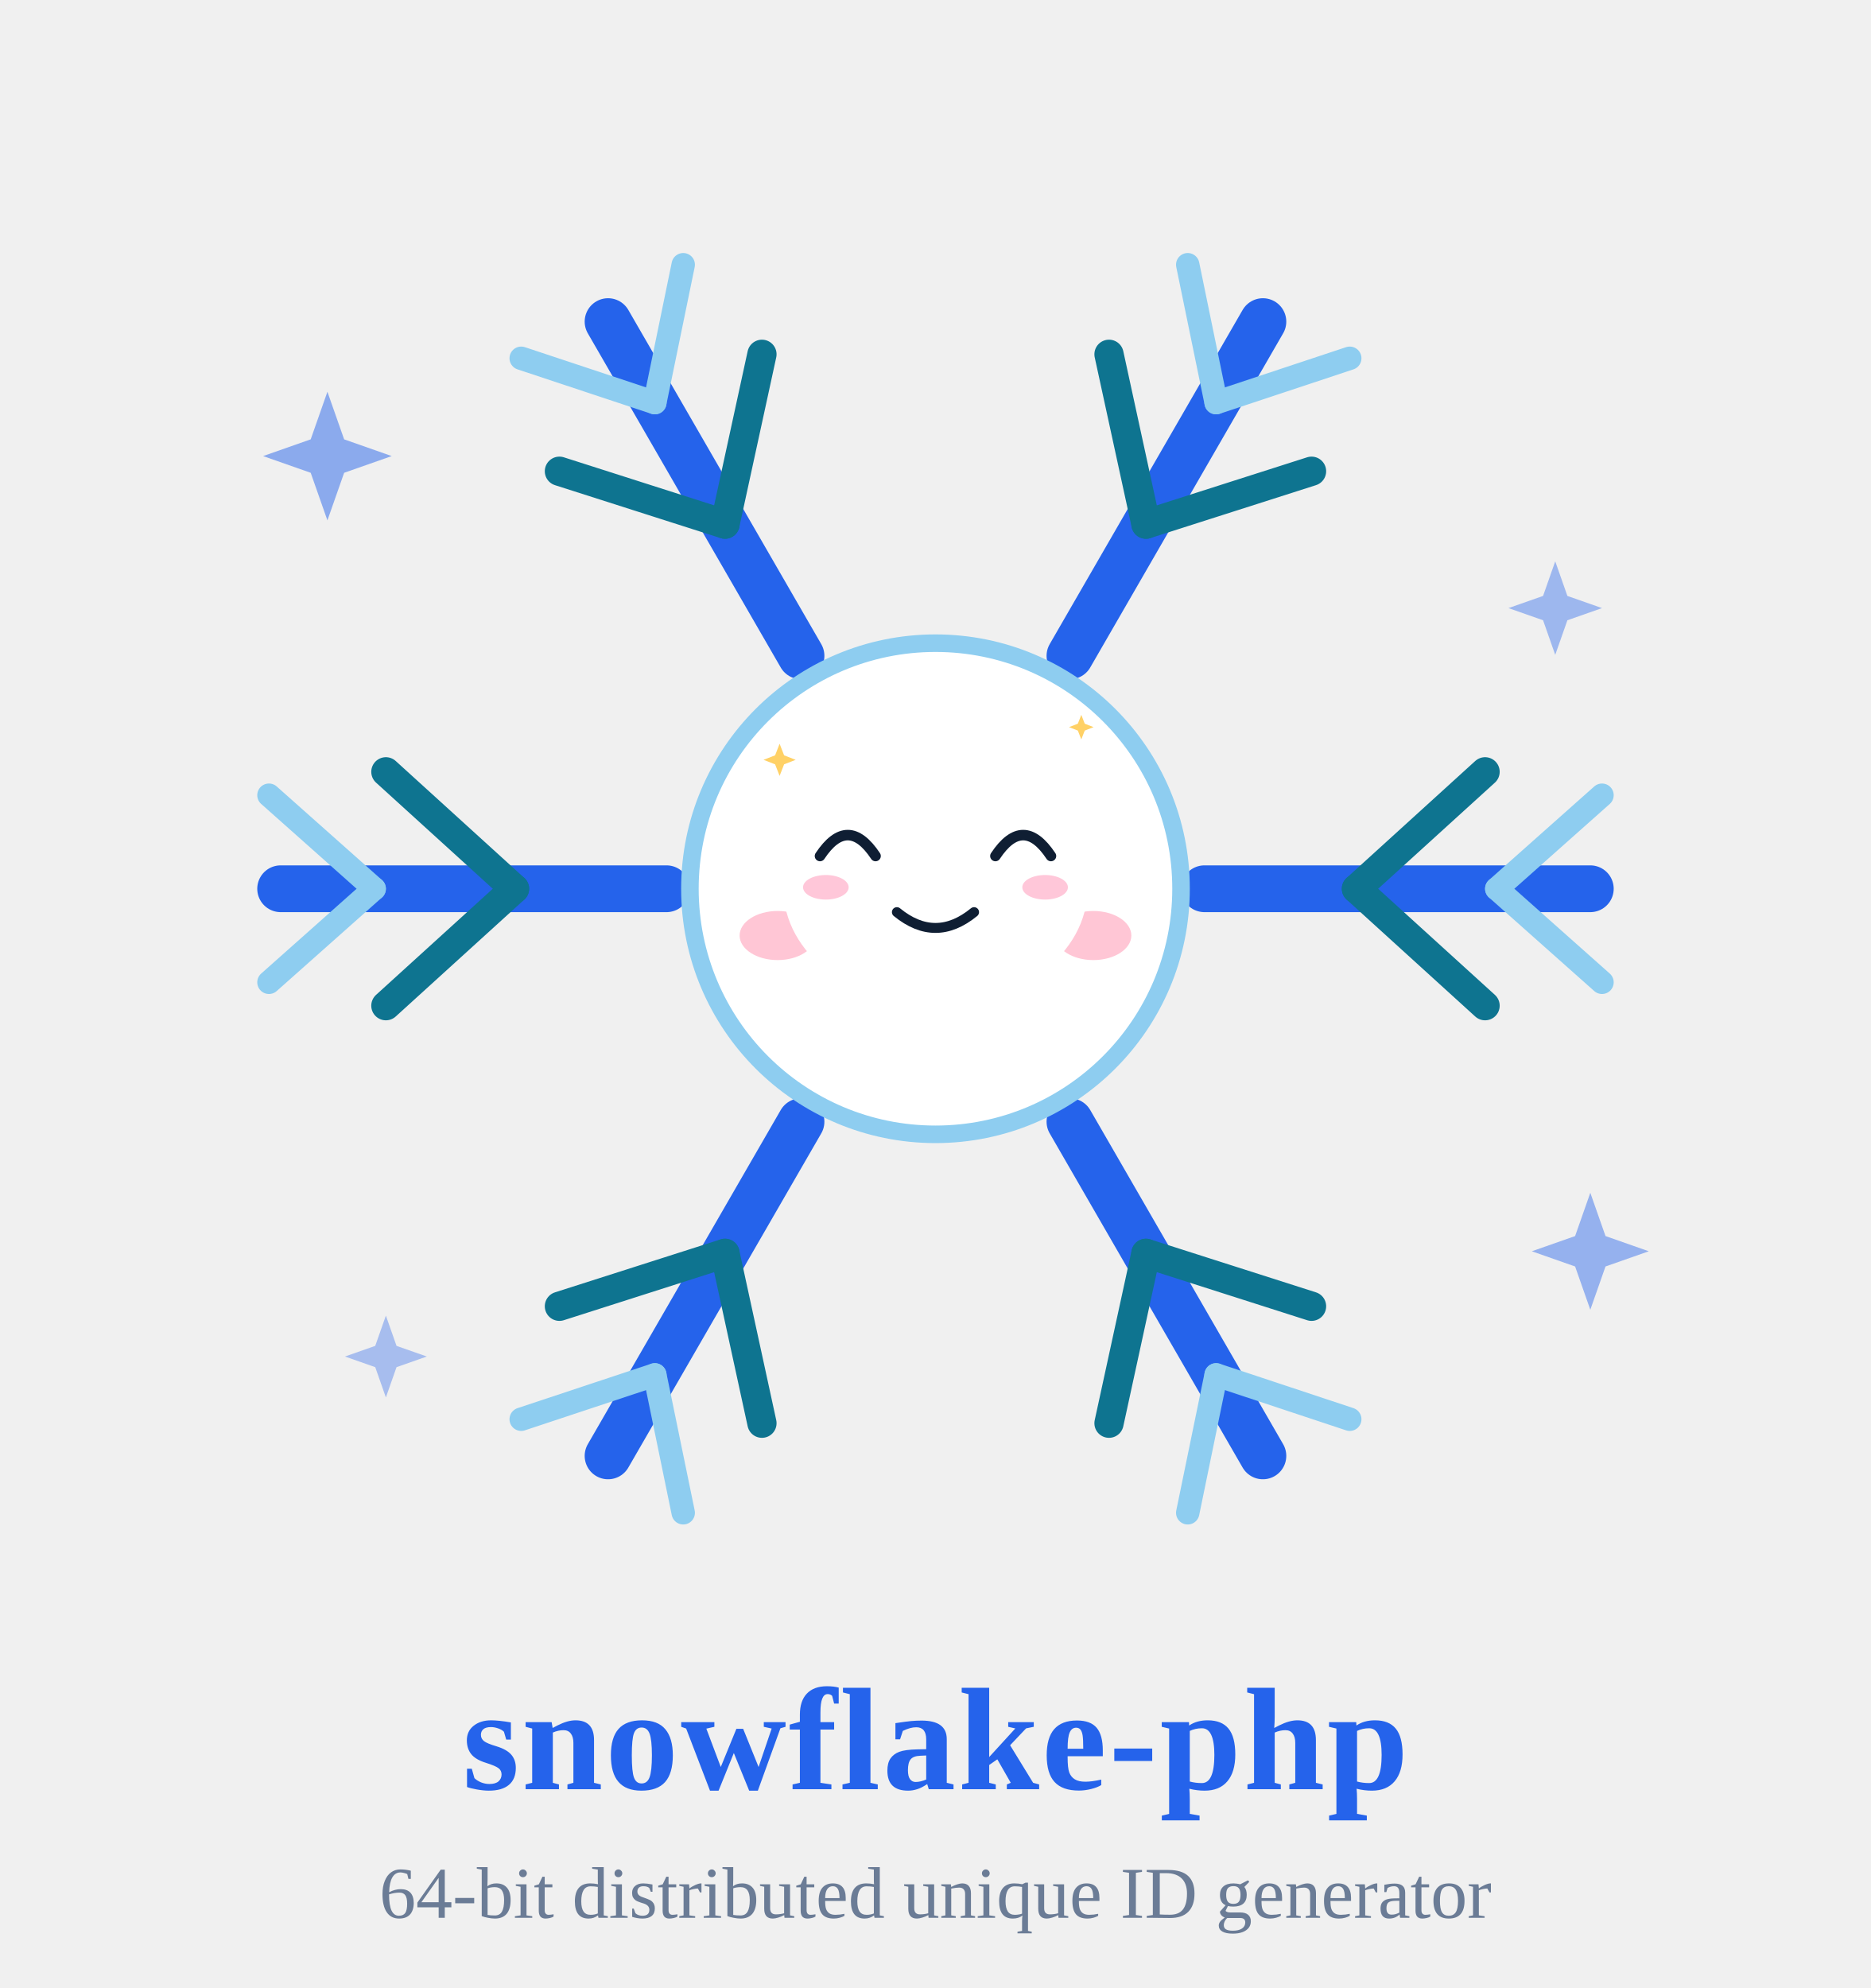
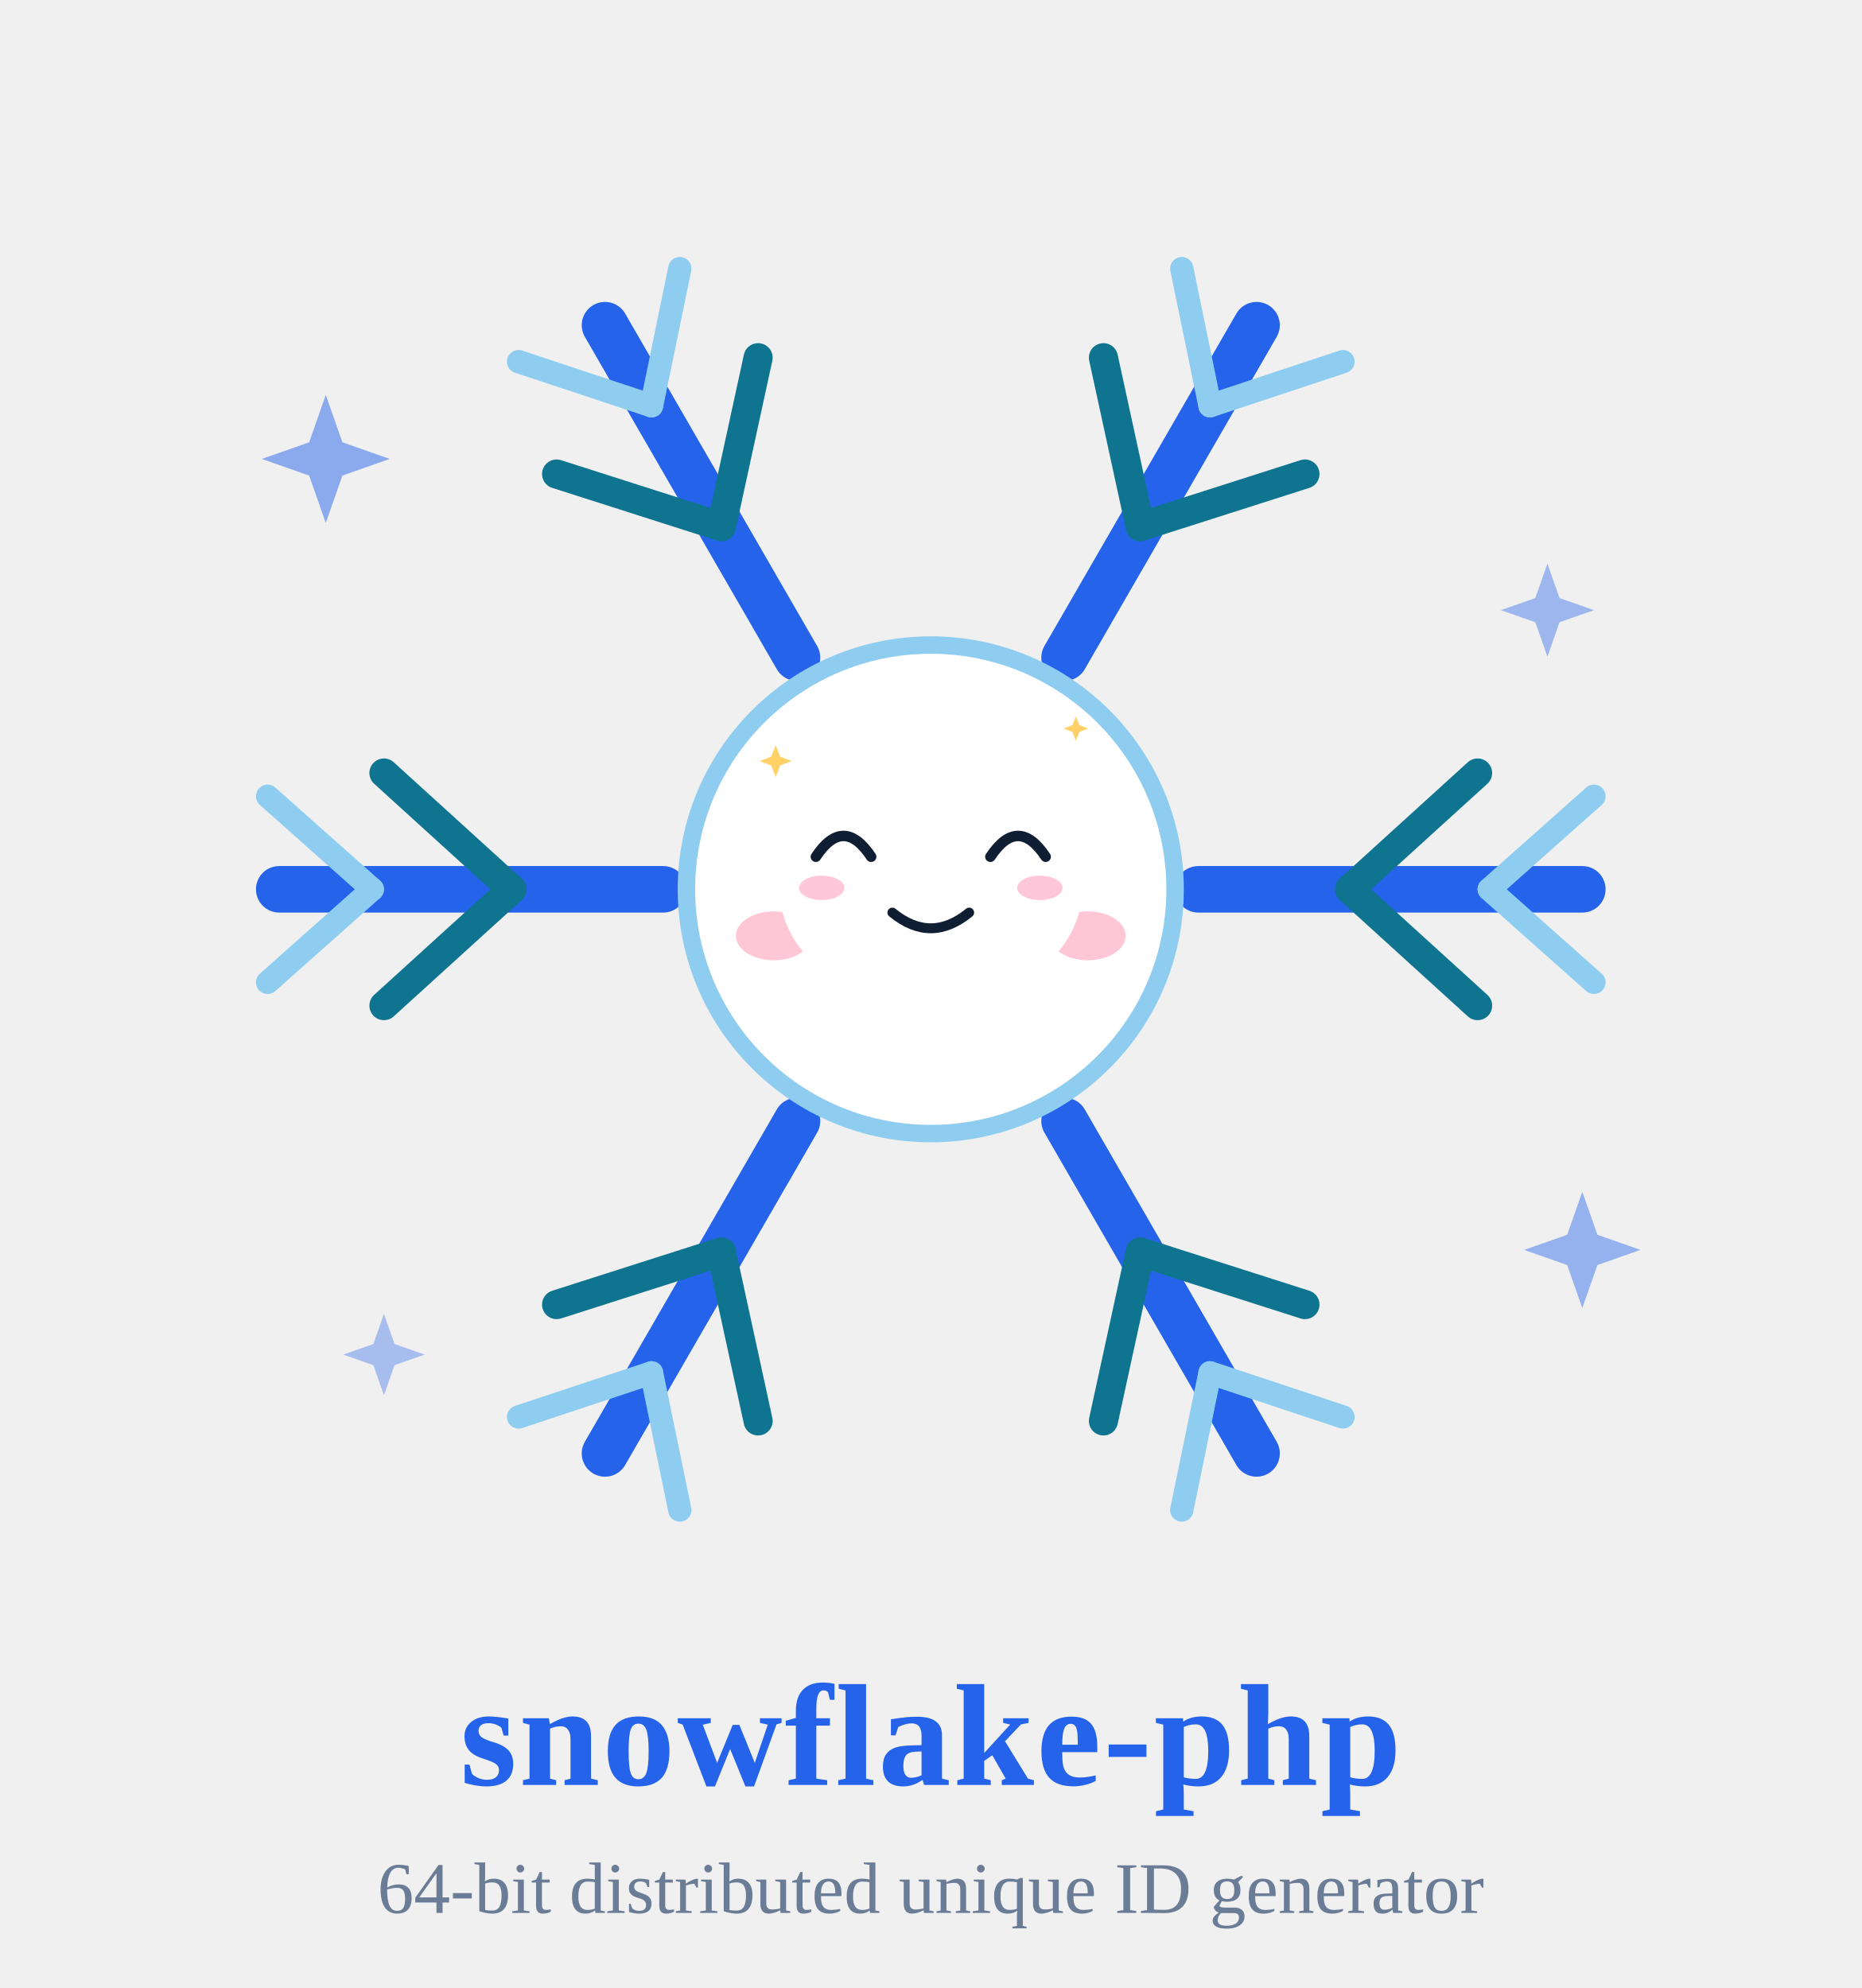
- <svg xmlns="http://www.w3.org/2000/svg" viewBox="0 0 320 340" width="320" height="340" role="img" aria-label="雪花精灵 · 笑 Smile">
+ <svg xmlns="http://www.w3.org/2000/svg" viewBox="0 0 320 340" width="88" height="94" role="img" aria-label="雪花精灵 · 笑 Smile">
  <style>
.ex-motion { animation: ex-bob 3.2s ease-in-out infinite; transform-box: fill-box; transform-origin: 50% 50%; }
.ex-anim-tear { animation: ex-tear 1.8s ease-in infinite; transform-box: fill-box; transform-origin: center; }
.ex-anim-sweat { animation: ex-tear 1.5s ease-in infinite; transform-box: fill-box; transform-origin: center; }
.ex-anim-heart { animation: ex-heart 2.2s ease-out infinite; transform-box: fill-box; transform-origin: center; }
.ex-anim-spark { animation: ex-spark 1.9s ease-in-out infinite; transform-box: fill-box; transform-origin: center; }
.ex-anim-rain { animation: ex-rain 1.4s linear infinite; transform-box: fill-box; transform-origin: center; }
.ex-anim-confetti { animation: ex-confetti 2.4s linear infinite; transform-box: fill-box; transform-origin: center; }
.ex-anim-pulse { animation: ex-pulse 1.6s ease-in-out infinite; transform-box: fill-box; transform-origin: center; }
.ex-anim-knock { animation: ex-knock 0.55s ease-in-out infinite; transform-box: fill-box; transform-origin: center; }
.ex-anim-knockline { animation: ex-knockline 0.55s ease-out infinite; transform-box: fill-box; transform-origin: center; }
.ex-anim-palm { animation: ex-palm 0.9s ease-in-out infinite; transform-box: fill-box; transform-origin: center; }
.ex-anim-steam { animation: ex-steam 1.8s ease-out infinite; transform-box: fill-box; transform-origin: center; }
.ex-anim-shock { animation: ex-shock 0.5s ease-in-out infinite; transform-box: fill-box; transform-origin: center; }
.ex-anim-please { animation: ex-please 1.4s ease-in-out infinite; transform-box: fill-box; transform-origin: center; }
.ex-anim-drift { animation: ex-drift 4.5s ease-in-out infinite; transform-box: fill-box; transform-origin: center; }
@keyframes ex-bob { 0%,100% { transform: translateY(0); } 50% { transform: translateY(-1.6px); } }
@keyframes ex-tear { 0% { transform: translateY(0); opacity: 0; } 18% { opacity: 1; } 100% { transform: translateY(8px); opacity: 0; } }
@keyframes ex-heart { 0% { transform: translateY(0) scale(.65); opacity: 0; } 20% { opacity: 1; } 100% { transform: translateY(-10px) scale(1.15); opacity: 0; } }
@keyframes ex-spark { 0%,100% { transform: scale(.6) rotate(0deg); opacity: .3; } 50% { transform: scale(1.15) rotate(25deg); opacity: 1; } }
@keyframes ex-rain { 0% { transform: translateY(0); opacity: 0; } 20% { opacity: 1; } 100% { transform: translateY(8px); opacity: 0; } }
@keyframes ex-confetti { 0% { transform: translateY(-4px) rotate(0deg); opacity: 1; } 100% { transform: translateY(14px) rotate(200deg); opacity: 0; } }
@keyframes ex-pulse { 0%,100% { transform: scale(1); opacity: .35; } 50% { transform: scale(1.18); opacity: .7; } }
@keyframes ex-knock { 0%,100% { transform: translateX(3px); } 35% { transform: translateX(0); } }
@keyframes ex-knockline { 0%,100% { transform: scaleX(.6); opacity: .35; } 35% { transform: scaleX(1); opacity: 1; } }
@keyframes ex-palm { 0%,100% { transform: translateY(0) rotate(0deg); } 50% { transform: translateY(-1px) rotate(-4deg); } }
@keyframes ex-steam { 0% { transform: translateY(0); opacity: .7; } 100% { transform: translateY(-7px); opacity: 0; } }
@keyframes ex-shock { 0%,100% { transform: scaleX(.7); opacity: .4; } 50% { transform: scaleX(1.25); opacity: 1; } }
@keyframes ex-please { 0%,100% { transform: translateY(0); } 50% { transform: translateY(-1.5px); } }
@keyframes ex-drift { 0%,100% { transform: translateY(0); } 50% { transform: translateY(-1.5px); } }
@media (prefers-reduced-motion: reduce) {
  .ex-motion, [class*="ex-anim-"] { animation: none !important; }
}
</style>
  <g class="ex-motion ex-smile">
    <g class="ex-base">
      <defs>
</defs>
      <g opacity="0.9">
        <path d="M56,67 L58.86,75.14 L67,78 L58.86,80.86 L56,89 L53.14,80.86 L45,78 L53.14,75.14 Z" fill="#2563eb" opacity="0.55" />
        <path d="M266,96 L268.08,101.92 L274,104 L268.08,106.08 L266,112 L263.92,106.08 L258,104 L263.92,101.92 Z" fill="#2563eb" opacity="0.45" />
        <path d="M66,225 L67.82,230.18 L73,232 L67.82,233.82 L66,239 L64.18,233.82 L59,232 L64.18,230.18 Z" fill="#2563eb" opacity="0.4" />
        <path d="M272,204 L274.6,211.4 L282,214 L274.6,216.6 L272,224 L269.4,216.6 L262,214 L269.4,211.4 Z" fill="#2563eb" opacity="0.5" />
      </g>
      <g>
        <g transform="rotate(0 160 152)">
          <line x1="206.0" y1="152.0" x2="272.0" y2="152.0" stroke="#2563eb" stroke-width="8" stroke-linecap="round" />
          <line x1="232.0" y1="152.0" x2="254.0" y2="132.0" stroke="#0e7490" stroke-width="5" stroke-linecap="round" />
          <line x1="232.0" y1="152.0" x2="254.0" y2="172.0" stroke="#0e7490" stroke-width="5" stroke-linecap="round" />
          <line x1="256.0" y1="152.0" x2="274.0" y2="136.0" stroke="#8ecdf0" stroke-width="4" stroke-linecap="round" />
          <line x1="256.0" y1="152.0" x2="274.0" y2="168.0" stroke="#8ecdf0" stroke-width="4" stroke-linecap="round" />
        </g>
        <g transform="rotate(60 160 152)">
          <line x1="206.0" y1="152.0" x2="272.0" y2="152.0" stroke="#2563eb" stroke-width="8" stroke-linecap="round" />
          <line x1="232.0" y1="152.0" x2="254.0" y2="132.0" stroke="#0e7490" stroke-width="5" stroke-linecap="round" />
          <line x1="232.0" y1="152.0" x2="254.0" y2="172.0" stroke="#0e7490" stroke-width="5" stroke-linecap="round" />
          <line x1="256.0" y1="152.0" x2="274.0" y2="136.0" stroke="#8ecdf0" stroke-width="4" stroke-linecap="round" />
          <line x1="256.0" y1="152.0" x2="274.0" y2="168.0" stroke="#8ecdf0" stroke-width="4" stroke-linecap="round" />
        </g>
        <g transform="rotate(120 160 152)">
          <line x1="206.0" y1="152.0" x2="272.0" y2="152.0" stroke="#2563eb" stroke-width="8" stroke-linecap="round" />
          <line x1="232.0" y1="152.0" x2="254.0" y2="132.0" stroke="#0e7490" stroke-width="5" stroke-linecap="round" />
          <line x1="232.0" y1="152.0" x2="254.0" y2="172.0" stroke="#0e7490" stroke-width="5" stroke-linecap="round" />
          <line x1="256.0" y1="152.0" x2="274.0" y2="136.0" stroke="#8ecdf0" stroke-width="4" stroke-linecap="round" />
          <line x1="256.0" y1="152.0" x2="274.0" y2="168.0" stroke="#8ecdf0" stroke-width="4" stroke-linecap="round" />
        </g>
        <g transform="rotate(180 160 152)">
          <line x1="206.0" y1="152.0" x2="272.0" y2="152.0" stroke="#2563eb" stroke-width="8" stroke-linecap="round" />
          <line x1="232.0" y1="152.0" x2="254.0" y2="132.0" stroke="#0e7490" stroke-width="5" stroke-linecap="round" />
          <line x1="232.0" y1="152.0" x2="254.0" y2="172.0" stroke="#0e7490" stroke-width="5" stroke-linecap="round" />
          <line x1="256.0" y1="152.0" x2="274.0" y2="136.0" stroke="#8ecdf0" stroke-width="4" stroke-linecap="round" />
          <line x1="256.0" y1="152.0" x2="274.0" y2="168.0" stroke="#8ecdf0" stroke-width="4" stroke-linecap="round" />
        </g>
        <g transform="rotate(240 160 152)">
          <line x1="206.0" y1="152.0" x2="272.0" y2="152.0" stroke="#2563eb" stroke-width="8" stroke-linecap="round" />
          <line x1="232.0" y1="152.0" x2="254.0" y2="132.0" stroke="#0e7490" stroke-width="5" stroke-linecap="round" />
          <line x1="232.0" y1="152.0" x2="254.0" y2="172.0" stroke="#0e7490" stroke-width="5" stroke-linecap="round" />
          <line x1="256.0" y1="152.0" x2="274.0" y2="136.0" stroke="#8ecdf0" stroke-width="4" stroke-linecap="round" />
          <line x1="256.0" y1="152.0" x2="274.0" y2="168.0" stroke="#8ecdf0" stroke-width="4" stroke-linecap="round" />
        </g>
        <g transform="rotate(300 160 152)">
          <line x1="206.0" y1="152.0" x2="272.0" y2="152.0" stroke="#2563eb" stroke-width="8" stroke-linecap="round" />
          <line x1="232.0" y1="152.0" x2="254.0" y2="132.0" stroke="#0e7490" stroke-width="5" stroke-linecap="round" />
          <line x1="232.0" y1="152.0" x2="254.0" y2="172.0" stroke="#0e7490" stroke-width="5" stroke-linecap="round" />
          <line x1="256.0" y1="152.0" x2="274.0" y2="136.0" stroke="#8ecdf0" stroke-width="4" stroke-linecap="round" />
          <line x1="256.0" y1="152.0" x2="274.0" y2="168.0" stroke="#8ecdf0" stroke-width="4" stroke-linecap="round" />
        </g>
        <circle cx="160" cy="152" r="42" fill="#ffffff" stroke="#8ecdf0" stroke-width="3" />
        <circle cx="145" cy="145" r="5" fill="#0f1e33" />
        <circle cx="175" cy="145" r="5" fill="#0f1e33" />
        <circle cx="146.8" cy="143.2" r="1.7" fill="#ffffff" />
        <circle cx="176.8" cy="143.2" r="1.7" fill="#ffffff" />
        <path d="M146,163 Q160,175 174,163" fill="none" stroke="#0f1e33" stroke-width="3.4" stroke-linecap="round" />
        <ellipse cx="133" cy="160" rx="6.5" ry="4.2" fill="#ffb3c7" opacity="0.75" />
        <ellipse cx="187" cy="160" rx="6.5" ry="4.2" fill="#ffb3c7" opacity="0.75" />
      </g>
      <text x="160" y="306" font-size="25.0" fill="#2563eb" font-weight="700" text-anchor="middle" letter-spacing="0.4">snowflake-php</text>
      <text x="160" y="328" font-size="12.5" fill="#6b7c96" font-weight="400" text-anchor="middle">64-bit distributed unique ID generator</text>
    </g>
    <g class="ex-face">
      <ellipse cx="160" cy="152" rx="26" ry="20" fill="#FFFFFF" />
      <path d="M 140.25,146.4 Q 145,139.25 149.75,146.4" fill="none" stroke="#0F1E33" stroke-width="1.8" stroke-linecap="round" />
      <path d="M 170.25,146.4 Q 175,139.25 179.75,146.4" fill="none" stroke="#0F1E33" stroke-width="1.8" stroke-linecap="round" />
      <path d="M 153.4,156 Q 160,161.4 166.6,156" fill="none" stroke="#0F1E33" stroke-width="1.7" stroke-linecap="round" />
      <ellipse cx="141.25" cy="151.75" rx="3.9" ry="2.1" fill="#FF8FB3" opacity="0.5" />
      <ellipse cx="178.75" cy="151.75" rx="3.9" ry="2.1" fill="#FF8FB3" opacity="0.5" />
      <path class="ex-anim-spark" style="animation-delay:0.0s" d="M 133.34,127.2 L 134.11,129.18 L 136.09,129.95 L 134.11,130.72 L 133.34,132.7 L 132.57,130.72 L 130.59,129.95 L 132.57,129.18 Z" fill="#FFD166" />
      <path class="ex-anim-spark" style="animation-delay:0.5s" d="M 184.94,122.26 L 185.53,123.77 L 187.04,124.36 L 185.53,124.95 L 184.94,126.46 L 184.35,124.95 L 182.84,124.36 L 184.35,123.77 Z" fill="#FFD166" />
    </g>
  </g>
</svg>
